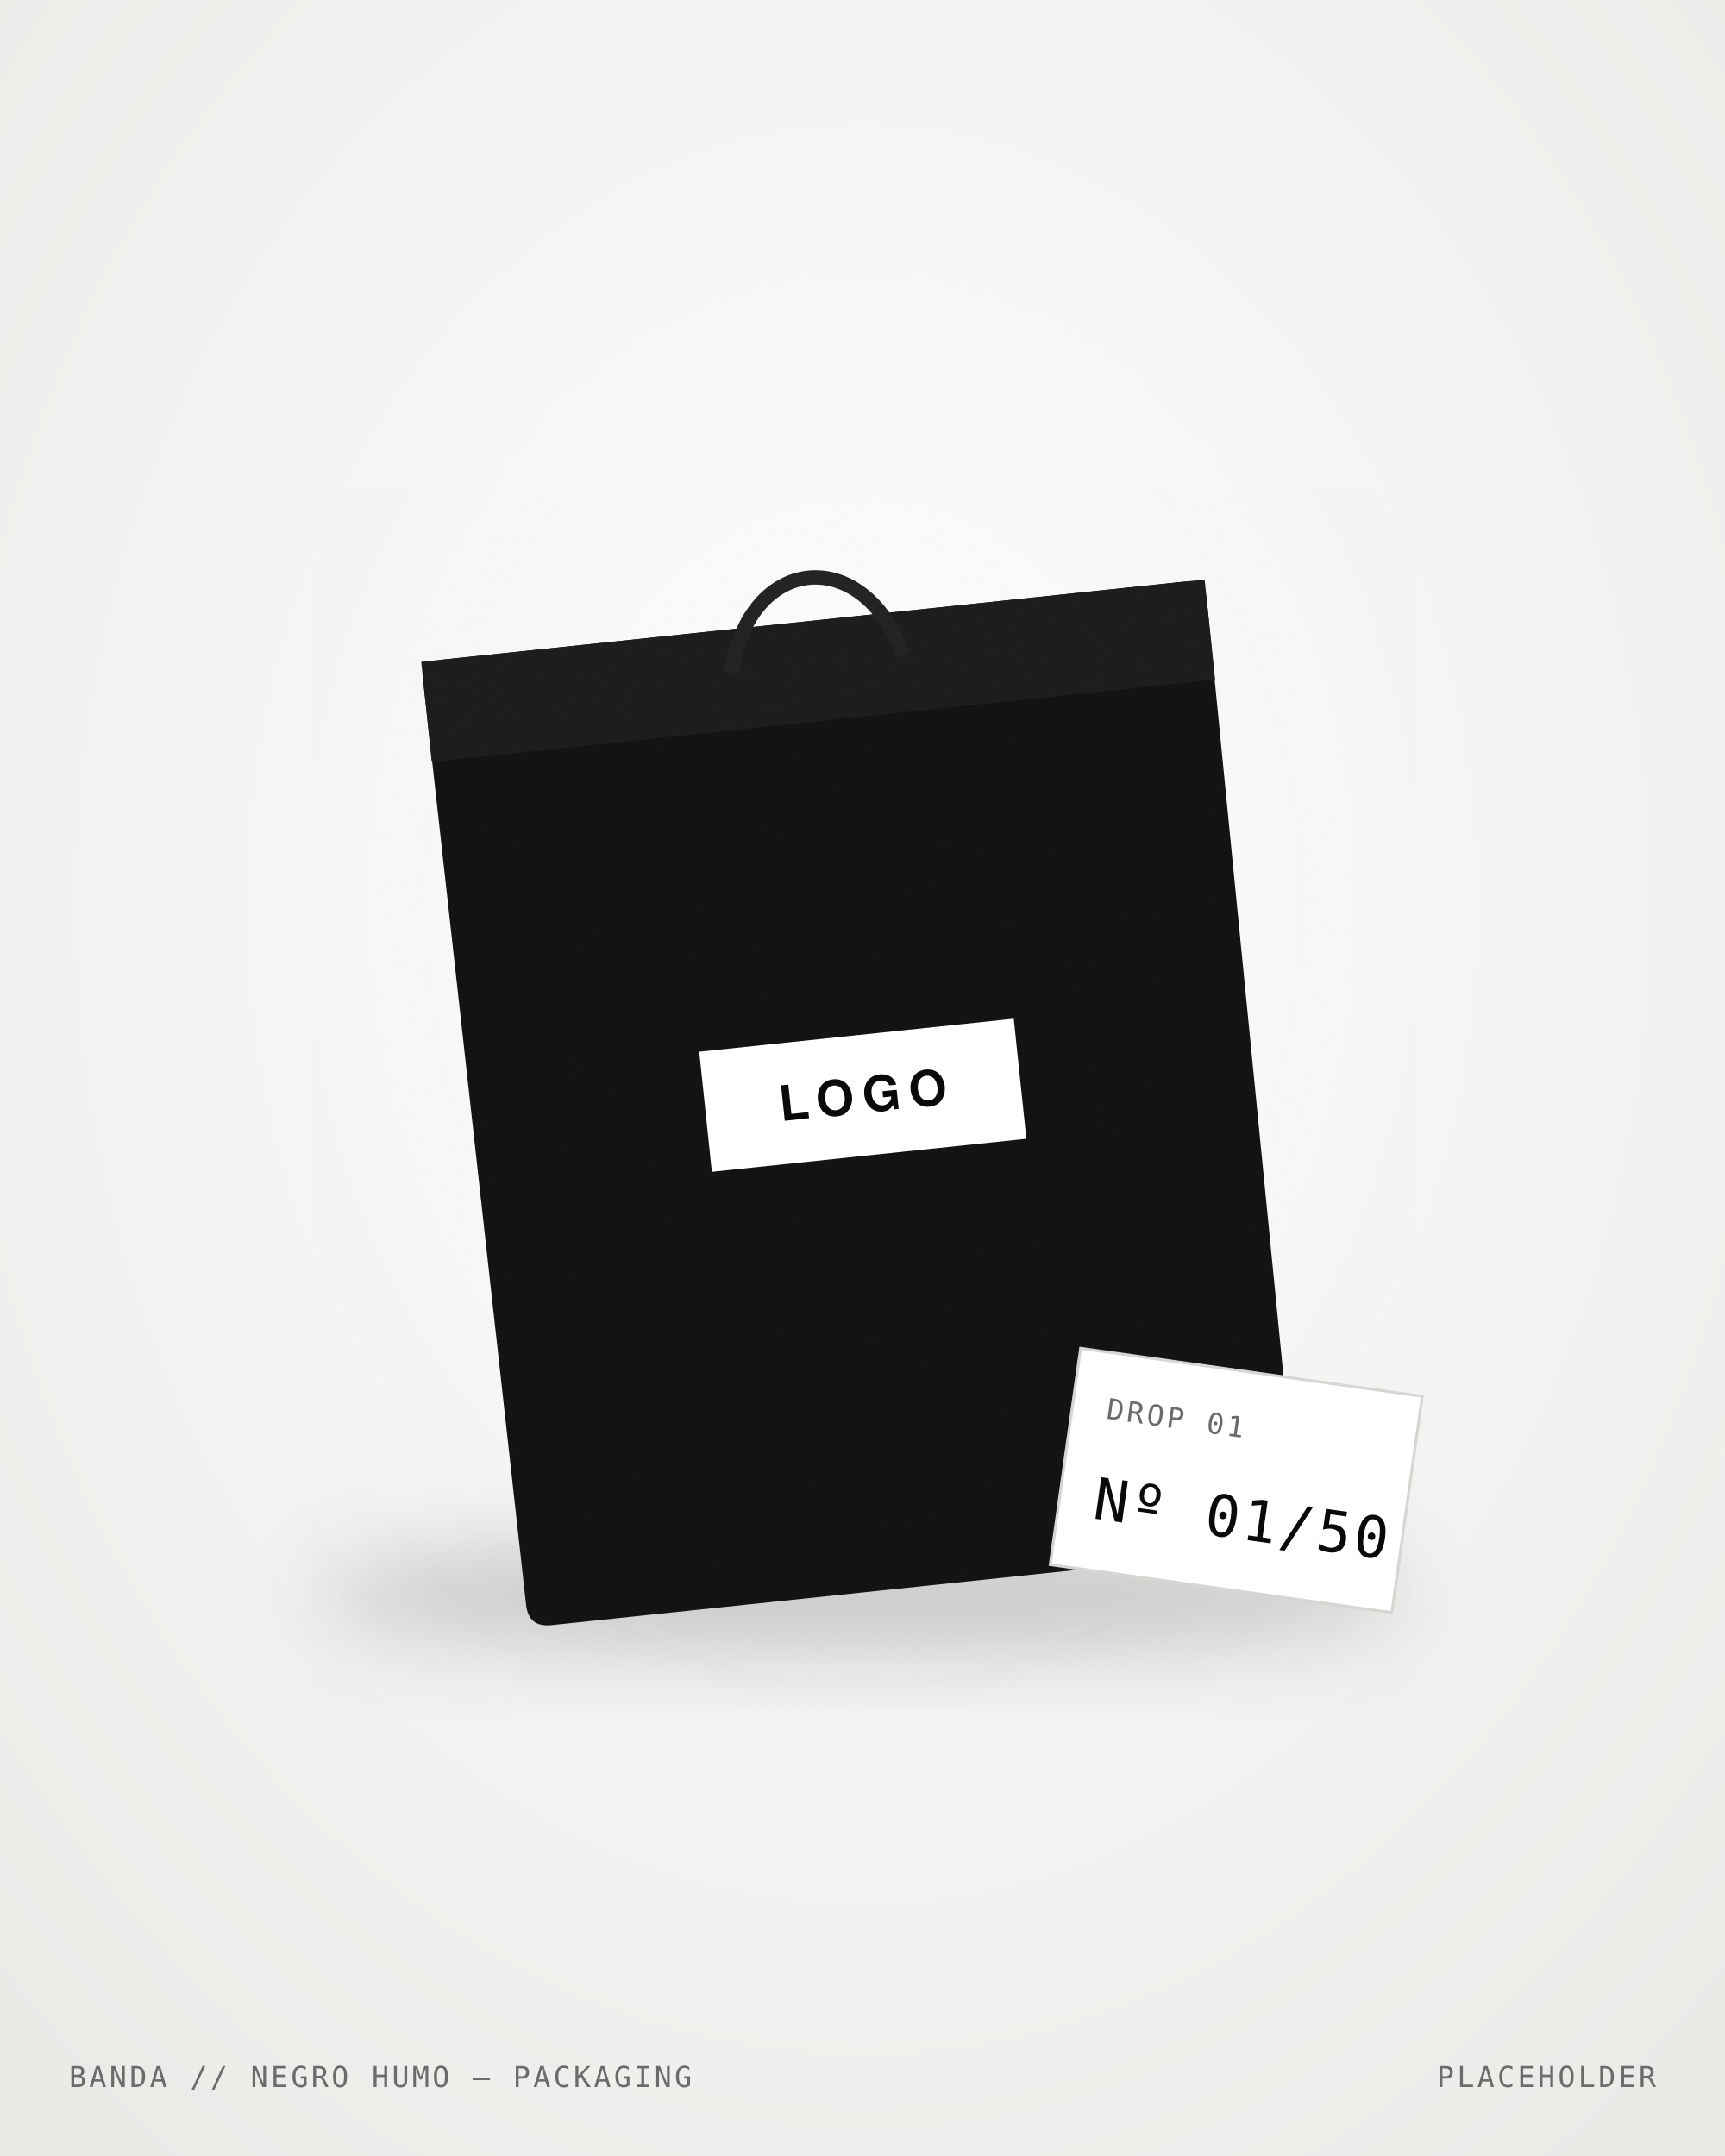
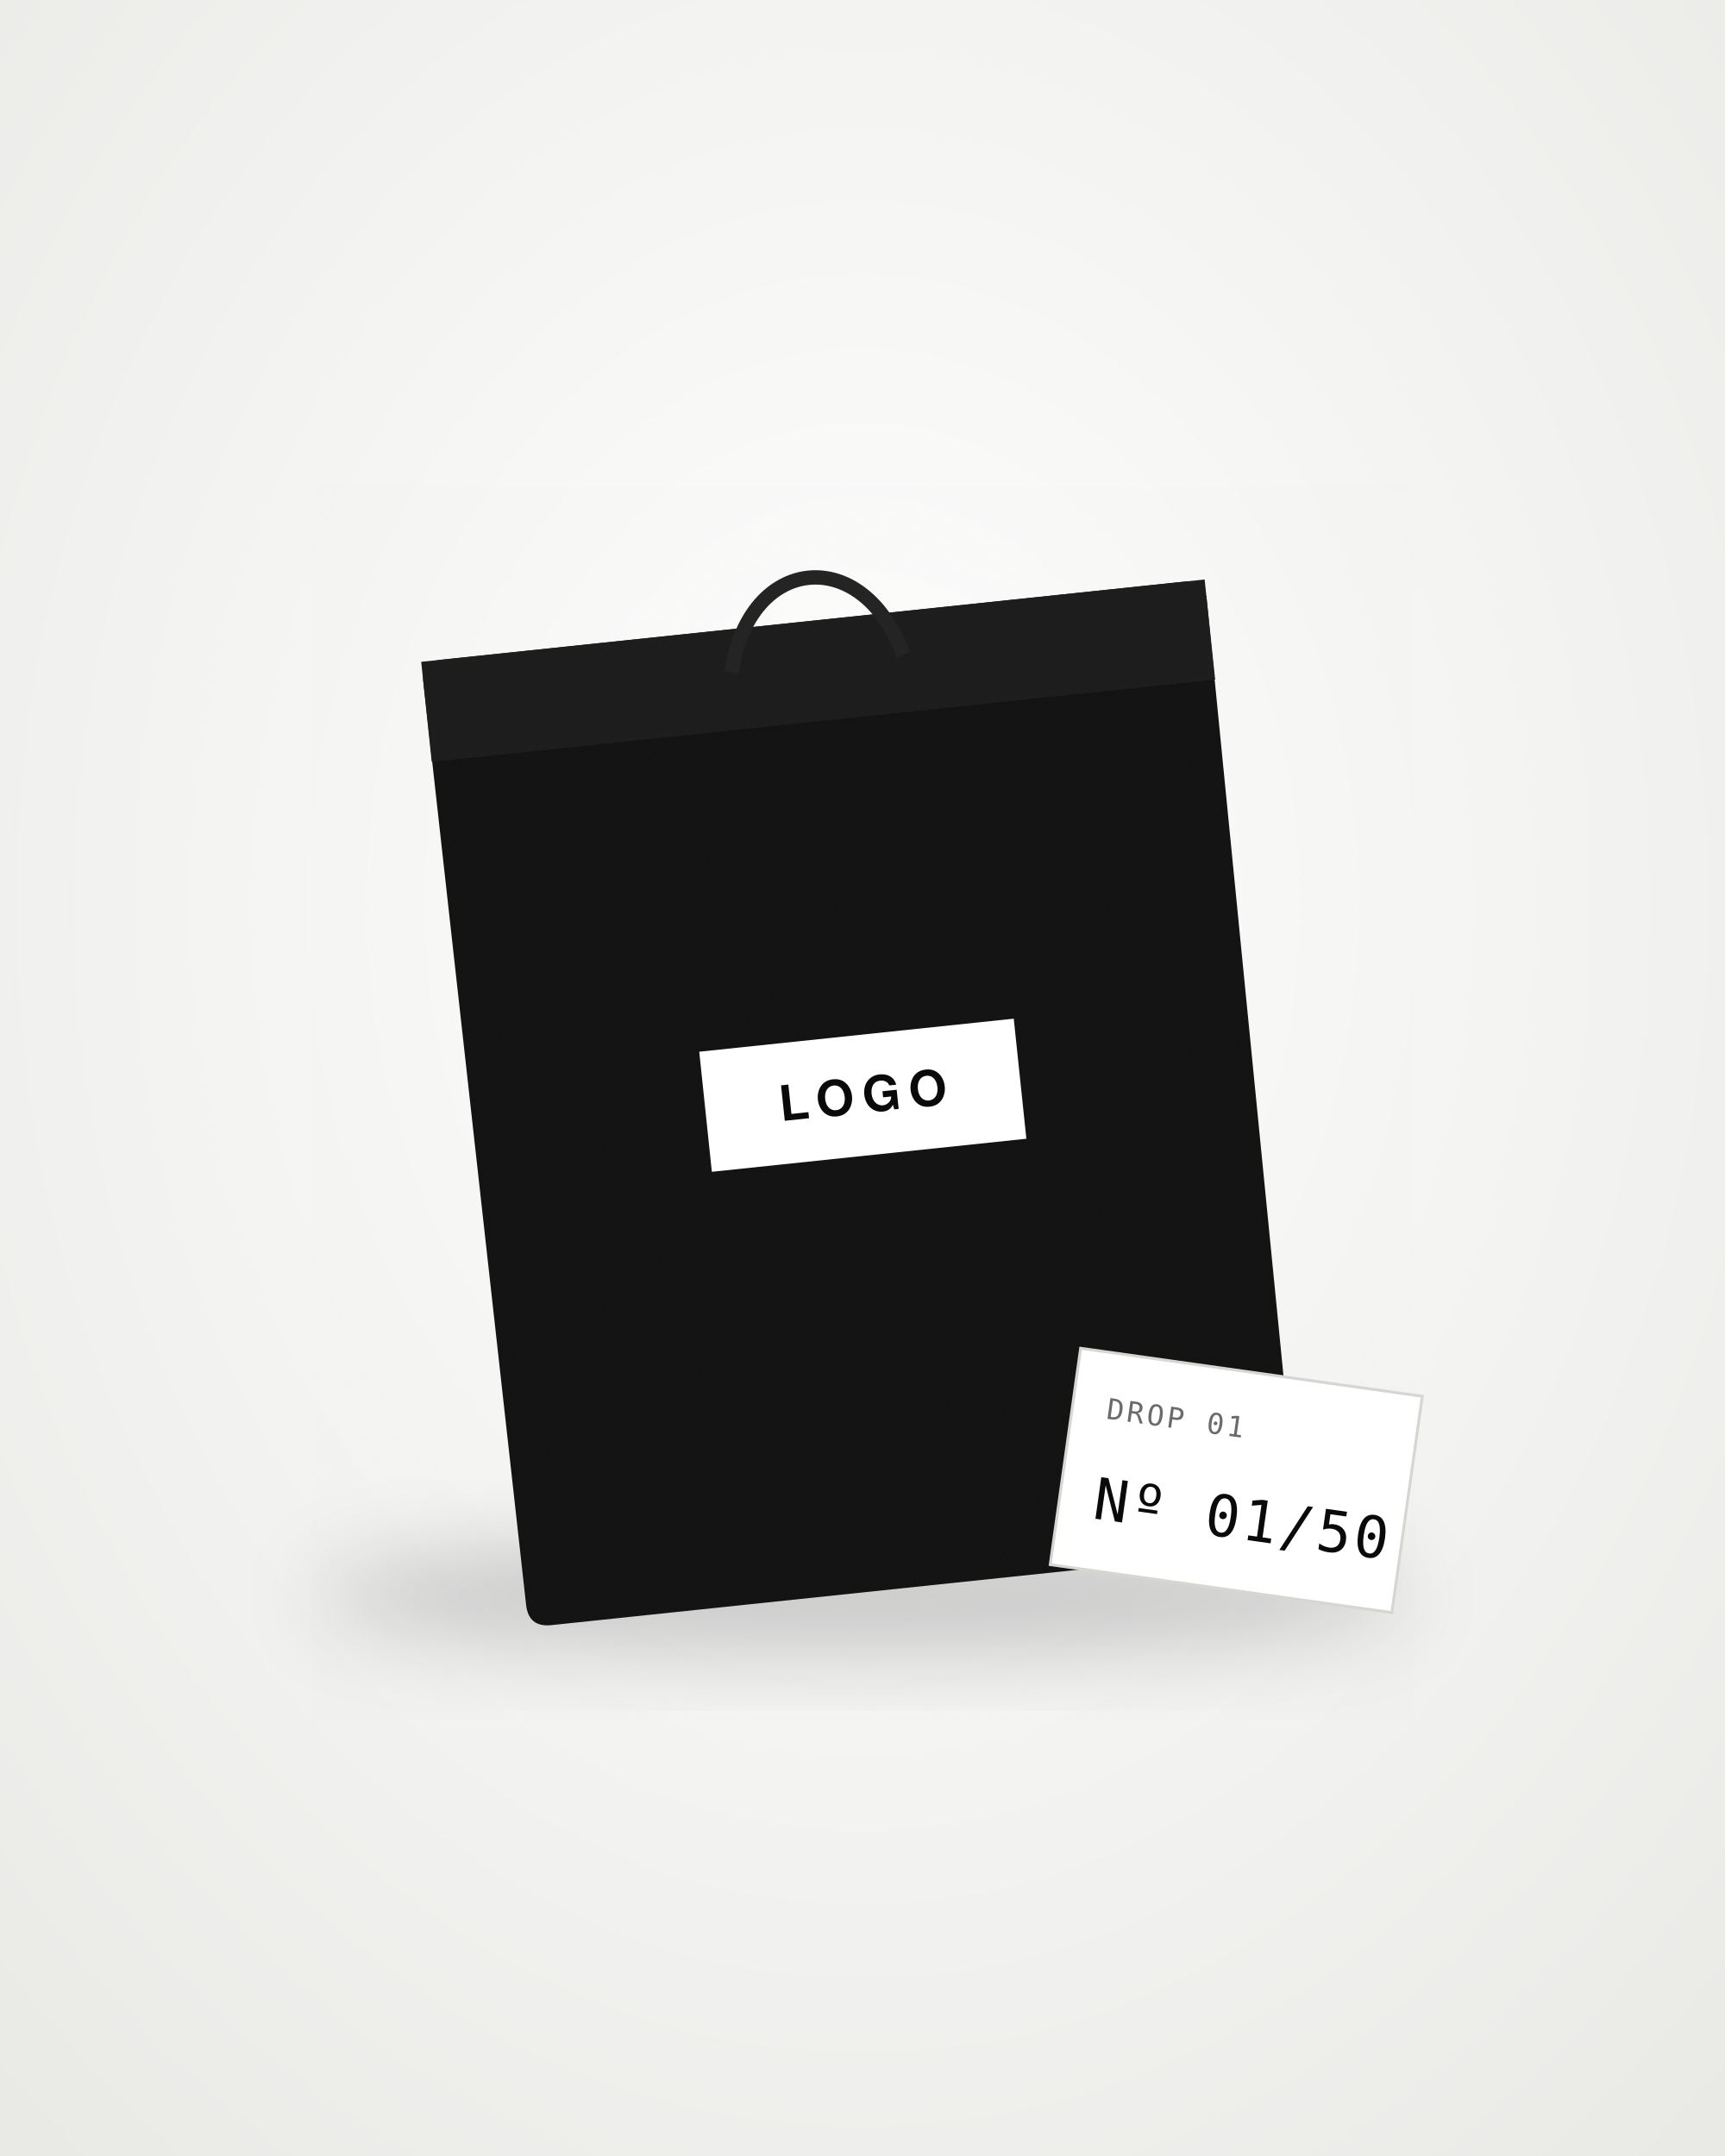
<svg xmlns="http://www.w3.org/2000/svg" viewBox="0 0 1200 1500" width="1200" height="1500" role="img" aria-label="BANDA // NEGRO HUMO — PACKAGING">
  <defs>
    <radialGradient id="studio-banda-packaging" cx="50%" cy="42%" r="75%">
      <stop offset="0" stop-color="#FFFFFF" />
      <stop offset="1" stop-color="#E9E9E6" />
    </radialGradient>
    <linearGradient id="black-banda-packaging" x1="0" y1="0" x2="0" y2="1">
      <stop offset="0" stop-color="#2a2a2a" />
      <stop offset=".35" stop-color="#0A0A0A" />
      <stop offset="1" stop-color="#000" />
    </linearGradient>
    <linearGradient id="lens-banda-packaging" x1="0" y1="0" x2=".3" y2="1">
      <stop offset="0" stop-color="#262626" />
      <stop offset=".5" stop-color="#0d0d0d" />
      <stop offset="1" stop-color="#030303" />
    </linearGradient>
    <linearGradient id="smoke-banda-packaging" x1="0" y1="0" x2="0" y2="1">
      <stop offset="0" stop-color="#4a4a48" />
      <stop offset="1" stop-color="#1c1c1b" />
    </linearGradient>
    <linearGradient id="mirror-banda-packaging" x1="0" y1="0" x2=".2" y2="1">
      <stop offset="0" stop-color="#f7f7f5" />
      <stop offset=".42" stop-color="#b9b9b6" />
      <stop offset=".5" stop-color="#6d6d6a" />
      <stop offset=".62" stop-color="#cfcfcb" />
      <stop offset="1" stop-color="#8d8d89" />
    </linearGradient>
    <linearGradient id="silver-banda-packaging" x1="0" y1="0" x2="1" y2="1">
      <stop offset="0" stop-color="#f4f4f2" />
      <stop offset=".45" stop-color="#9c9c98" />
      <stop offset=".6" stop-color="#e2e2df" />
      <stop offset="1" stop-color="#7d7d79" />
    </linearGradient>
    <filter id="soft-banda-packaging" x="-50%" y="-50%" width="200%" height="200%">
      <feGaussianBlur stdDeviation="28" />
    </filter>
    <filter id="grain-banda-packaging" x="0" y="0" width="100%" height="100%">
      <feTurbulence type="fractalNoise" baseFrequency=".85" numOctaves="2" stitchTiles="stitch" />
      <feColorMatrix type="matrix" values="0 0 0 0 .5  0 0 0 0 .5  0 0 0 0 .5  0 0 0 .55 0" />
    </filter>
  </defs>
  <rect width="1200" height="1500" fill="url(#studio-banda-packaging)" />
  <ellipse cx="600" cy="1110" rx="380" ry="40" fill="#000" opacity=".18" filter="url(#soft-banda-packaging)" />
  <g transform="translate(600 760) rotate(-6)">
    <path d="M -260 -330 L 260 -330 Q 274 -330 274 -316 L 270 330 Q 270 346 254 346 L -254 346 Q -270 346 -270 330 L -274 -316 Q -274 -330 -260 -330 Z" fill="#111" />
    <rect x="-274" y="-330" width="548" height="70" fill="#1b1b1b" />
    <path d="M -60 -300 C -40 -380 40 -380 60 -300" stroke="#222" stroke-width="10" fill="none" />
    <rect x="-274" y="-330" width="548" height="676" fill="#fff" opacity=".05" filter="url(#grain-banda-packaging)" />
    <rect x="-110" y="-40" width="220" height="84" fill="#fff" />
    <text x="0" y="14" text-anchor="middle" font-family="Helvetica, Arial, sans-serif" font-weight="600" font-size="34" letter-spacing="6" fill="#0A0A0A">LOGO</text>
  </g>
  <g transform="translate(860 1030) rotate(8)">
    <rect x="-120" y="-76" width="240" height="152" fill="#fff" stroke="#D6D6D2" stroke-width="2" />
    <text x="-96" y="-30" font-family="ui-monospace, Menlo, monospace" font-size="20" letter-spacing="2" fill="#6B6B6B">DROP 01</text>
    <text x="-96" y="40" font-family="ui-monospace, Menlo, monospace" font-size="40" letter-spacing="2" fill="#0A0A0A">Nº 01/50</text>
  </g>
-   <g font-family="ui-monospace, Menlo, Consolas, monospace" font-size="20" letter-spacing="2" fill="#6B6B6B">
-     <text x="48" y="1452">BANDA // NEGRO HUMO — PACKAGING</text>
-     <text x="1152" y="1452" text-anchor="end">PLACEHOLDER</text>
-   </g>
</svg>
